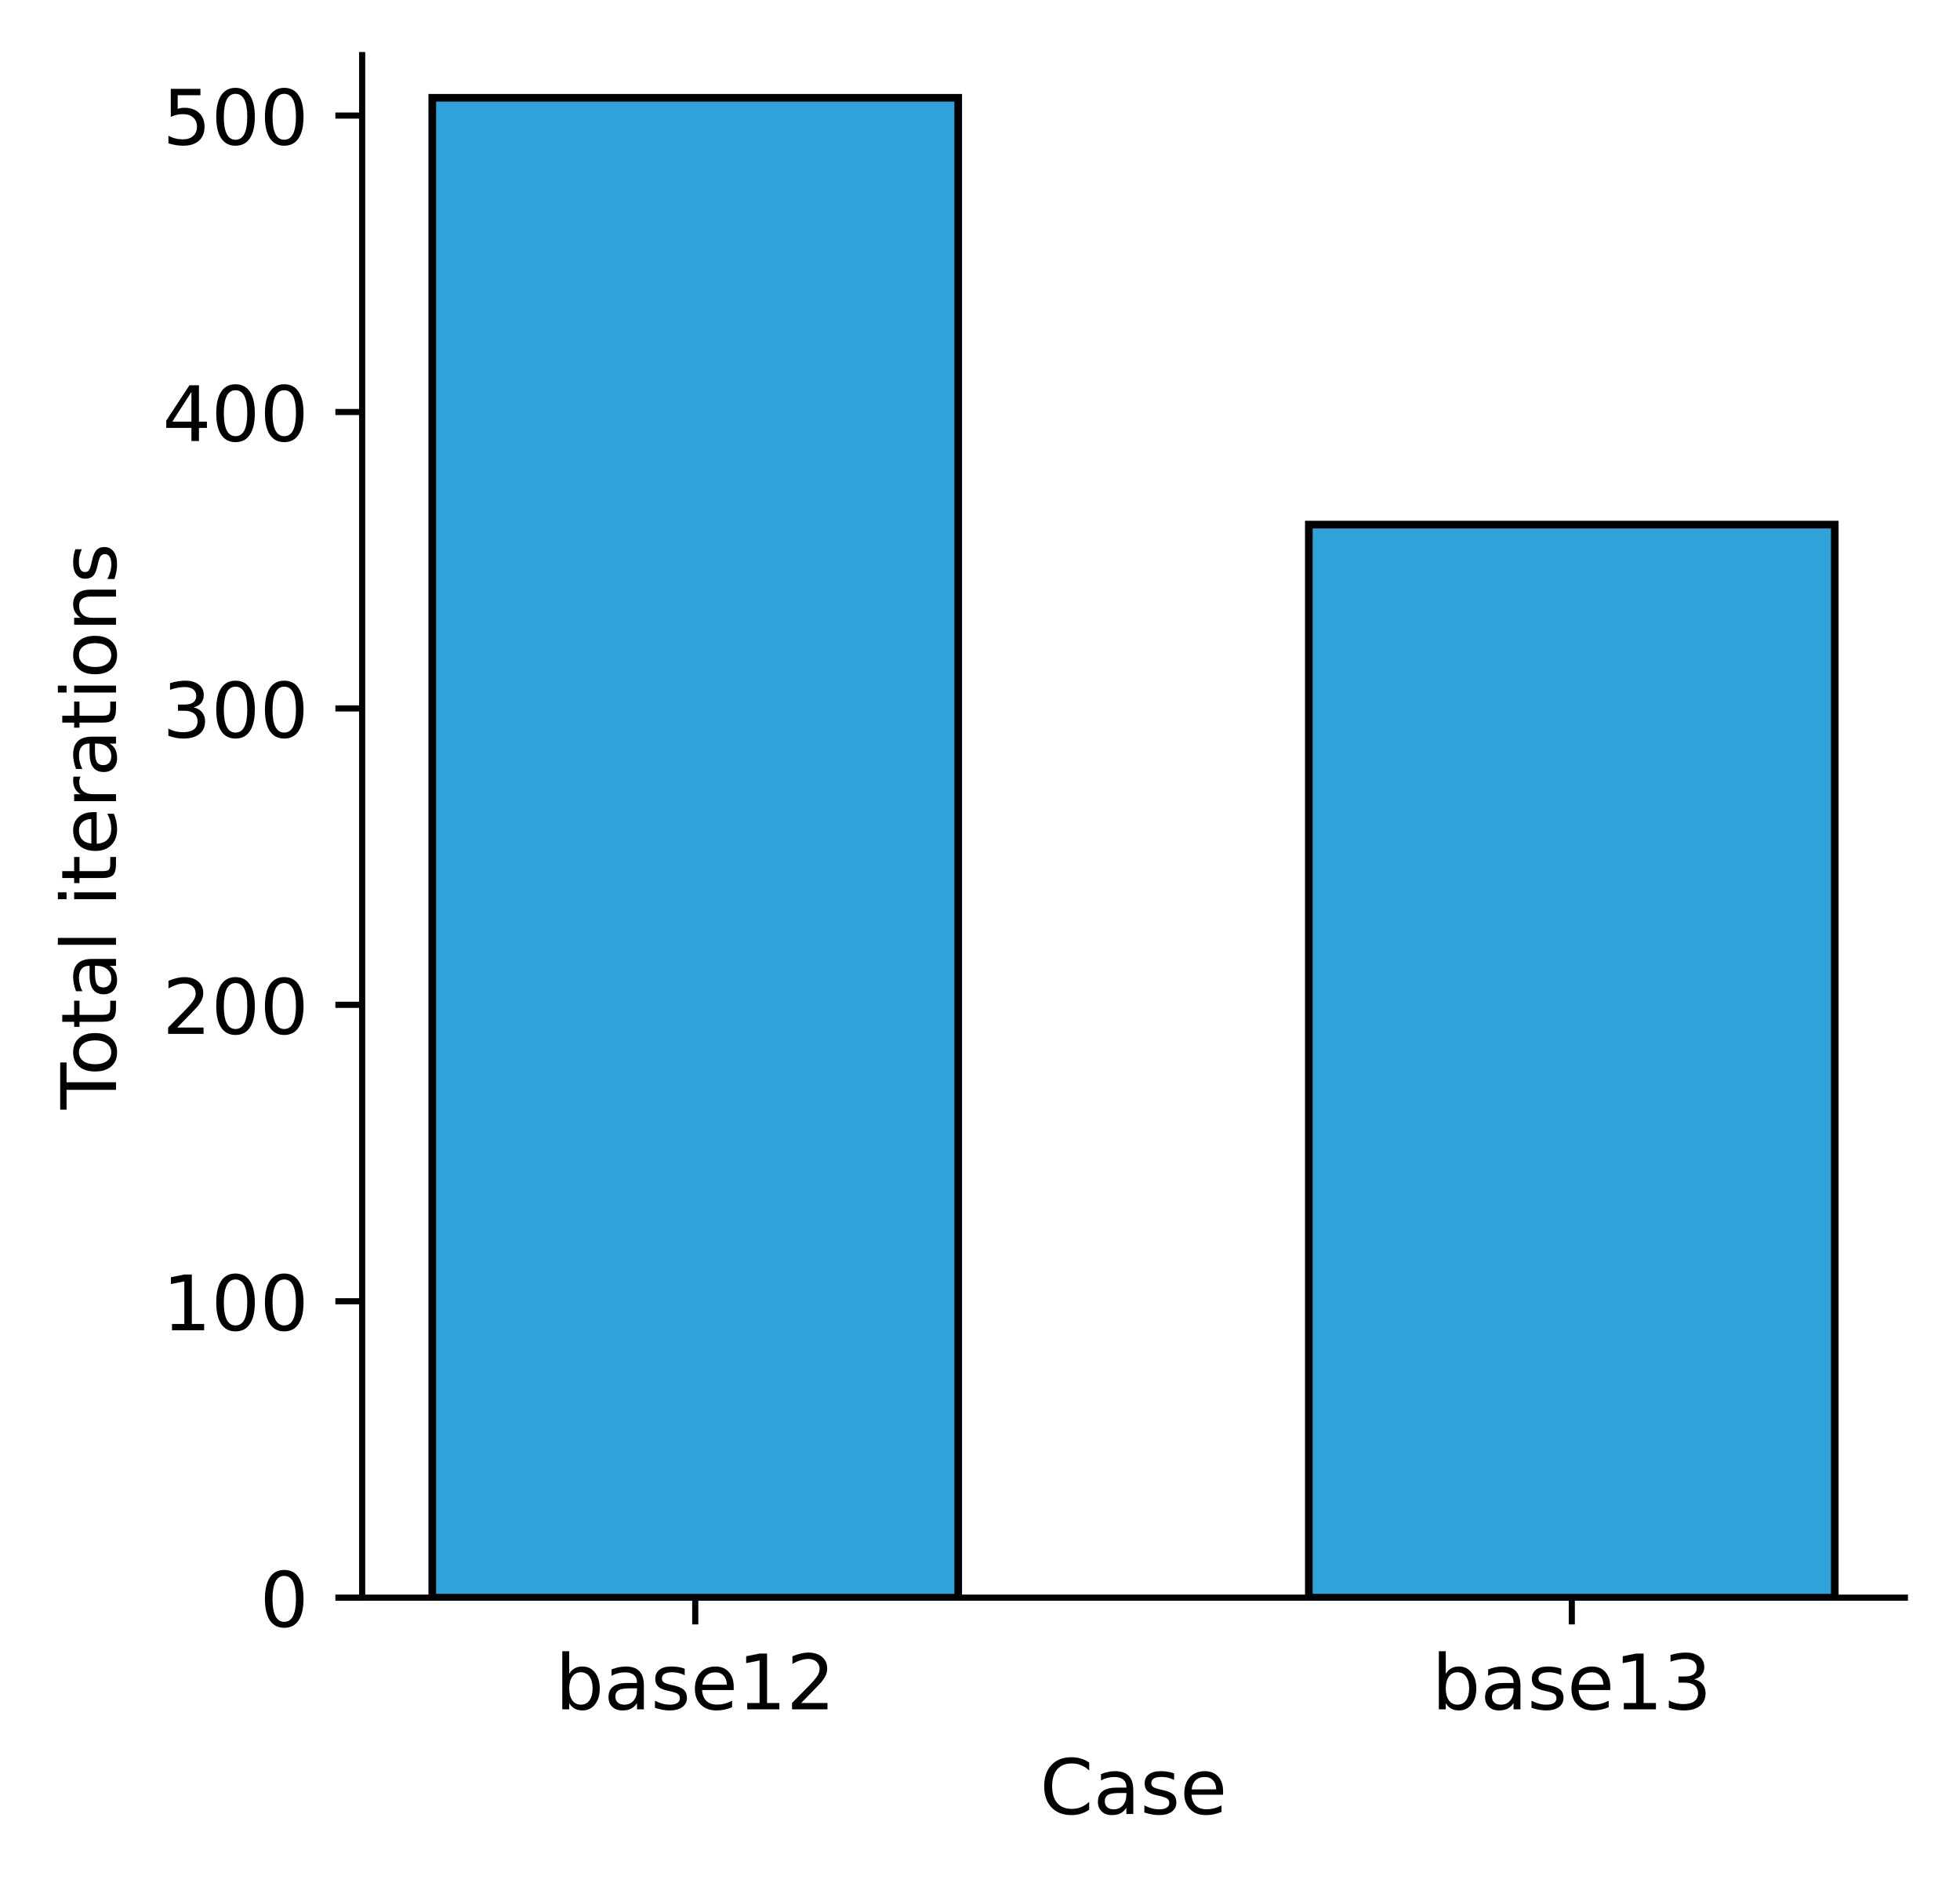
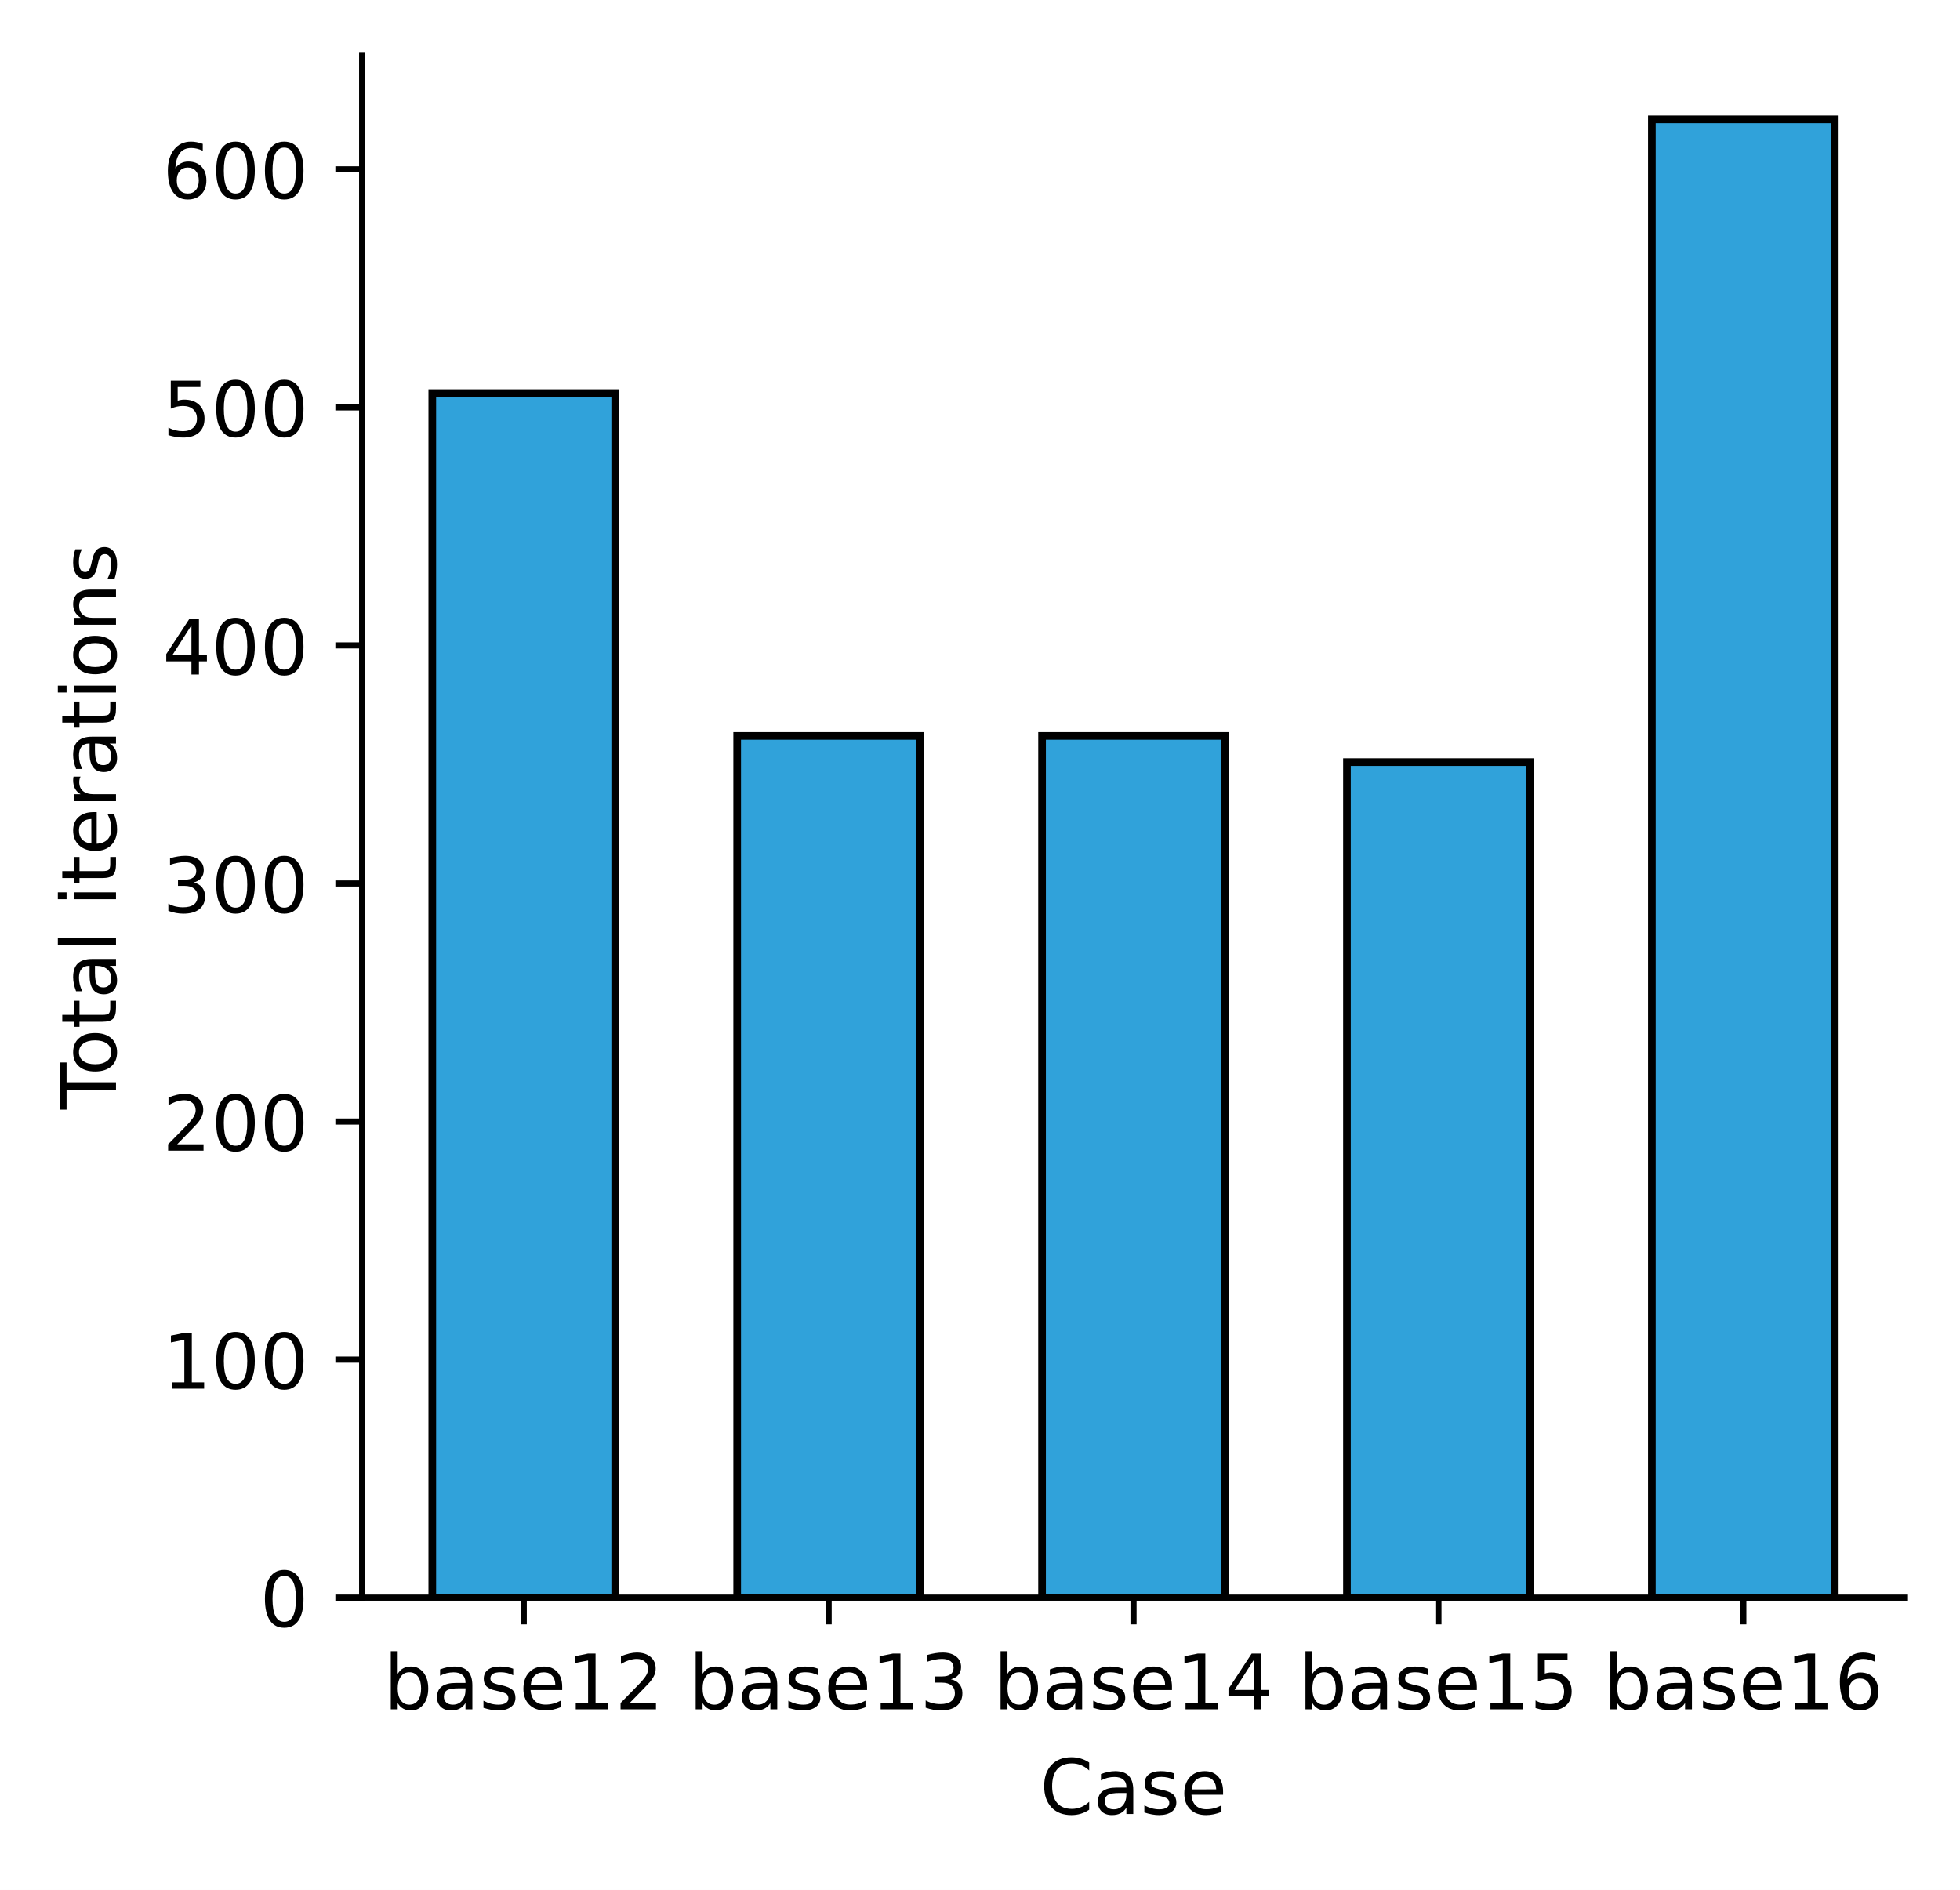
<svg xmlns="http://www.w3.org/2000/svg" xmlns:xlink="http://www.w3.org/1999/xlink" width="256.125pt" height="247pt" viewBox="0 0 256.125 247" version="1.1">
  <defs>
    <style type="text/css">*{stroke-linejoin: round; stroke-linecap: butt}</style>
  </defs>
  <g id="figure_1">
    <g id="patch_1">
      <path d="M 0 247  L 256.125 247  L 256.125 0  L 0 0  z " style="fill: #ffffff" />
    </g>
    <g id="axes_1">
      <g id="patch_2">
        <path d="M 47.325 208.8  L 248.925 208.8  L 248.925 7.2  L 47.325 7.2  z " style="fill: #ffffff" />
      </g>
      <g id="patch_3">
-         <path d="M 56.489 208.8  L 125.216 208.8  L 125.216 12.778  L 56.489 12.778  z " clip-path="url(#p8c0ab155a6)" style="fill: #30a2da; stroke: #000000; stroke-linejoin: miter" />
+         <path d="M 56.489 208.8  L 80.394 208.8  L 80.394 51.378  L 56.489 51.378  z " clip-path="url(#p2fbbfb0b00)" style="fill: #30a2da; stroke: #000000; stroke-linejoin: miter" />
      </g>
      <g id="patch_4">
-         <path d="M 171.034 208.8  L 239.761 208.8  L 239.761 68.563  L 171.034 68.563  z " clip-path="url(#p8c0ab155a6)" style="fill: #30a2da; stroke: #000000; stroke-linejoin: miter" />
+         <path d="M 96.331 208.8  L 120.236 208.8  L 120.236 96.178  L 96.331 96.178  z " clip-path="url(#p2fbbfb0b00)" style="fill: #30a2da; stroke: #000000; stroke-linejoin: miter" />
+       </g>
+       <g id="patch_5">
+         <path d="M 136.172 208.8  L 160.078 208.8  L 160.078 96.178  L 136.172 96.178  z " clip-path="url(#p2fbbfb0b00)" style="fill: #30a2da; stroke: #000000; stroke-linejoin: miter" />
+       </g>
+       <g id="patch_6">
+         <path d="M 176.014 208.8  L 199.919 208.8  L 199.919 99.6  L 176.014 99.6  z " clip-path="url(#p2fbbfb0b00)" style="fill: #30a2da; stroke: #000000; stroke-linejoin: miter" />
+       </g>
+       <g id="patch_7">
+         <path d="M 215.856 208.8  L 239.761 208.8  L 239.761 15.6  L 215.856 15.6  z " clip-path="url(#p2fbbfb0b00)" style="fill: #30a2da; stroke: #000000; stroke-linejoin: miter" />
      </g>
      <g id="matplotlib.axis_1">
        <g id="xtick_1">
          <g id="line2d_1">
            <defs>
-               <path id="m35225d196c" d="M 0 0  L 0 3.5  " style="stroke: #000000; stroke-width: 0.8" />
-             </defs>
-             <g>
-               <use xlink:href="#m35225d196c" x="90.852" y="208.8" style="stroke: #000000; stroke-width: 0.8" />
+               <path id="m9b84eeee59" d="M 0 0  L 0 3.5  " style="stroke: #000000; stroke-width: 0.8" />
+             </defs>
+             <g>
+               <use xlink:href="#m9b84eeee59" x="68.441" y="208.8" style="stroke: #000000; stroke-width: 0.8" />
            </g>
          </g>
          <g id="text_1">
-             <g transform="translate(72.57024 223.3984) scale(0.1 -0.1)">
+             <g transform="translate(50.15917 223.3984) scale(0.1 -0.1)">
              <defs>
                <path id="DejaVuSans-62" d="M 3116 1747  Q 3116 2381 2855 2742  Q 2594 3103 2138 3103  Q 1681 3103 1420 2742  Q 1159 2381 1159 1747  Q 1159 1113 1420 752  Q 1681 391 2138 391  Q 2594 391 2855 752  Q 3116 1113 3116 1747  z M 1159 2969  Q 1341 3281 1617 3432  Q 1894 3584 2278 3584  Q 2916 3584 3314 3078  Q 3713 2572 3713 1747  Q 3713 922 3314 415  Q 2916 -91 2278 -91  Q 1894 -91 1617 61  Q 1341 213 1159 525  L 1159 0  L 581 0  L 581 4863  L 1159 4863  L 1159 2969  z " transform="scale(0.015625)" />
                <path id="DejaVuSans-61" d="M 2194 1759  Q 1497 1759 1228 1600  Q 959 1441 959 1056  Q 959 750 1161 570  Q 1363 391 1709 391  Q 2188 391 2477 730  Q 2766 1069 2766 1631  L 2766 1759  L 2194 1759  z M 3341 1997  L 3341 0  L 2766 0  L 2766 531  Q 2569 213 2275 61  Q 1981 -91 1556 -91  Q 1019 -91 701 211  Q 384 513 384 1019  Q 384 1609 779 1909  Q 1175 2209 1959 2209  L 2766 2209  L 2766 2266  Q 2766 2663 2505 2880  Q 2244 3097 1772 3097  Q 1472 3097 1187 3025  Q 903 2953 641 2809  L 641 3341  Q 956 3463 1253 3523  Q 1550 3584 1831 3584  Q 2591 3584 2966 3190  Q 3341 2797 3341 1997  z " transform="scale(0.015625)" />
                <path id="DejaVuSans-73" d="M 2834 3397  L 2834 2853  Q 2591 2978 2328 3040  Q 2066 3103 1784 3103  Q 1356 3103 1142 2972  Q 928 2841 928 2578  Q 928 2378 1081 2264  Q 1234 2150 1697 2047  L 1894 2003  Q 2506 1872 2764 1633  Q 3022 1394 3022 966  Q 3022 478 2636 193  Q 2250 -91 1575 -91  Q 1294 -91 989 -36  Q 684 19 347 128  L 347 722  Q 666 556 975 473  Q 1284 391 1588 391  Q 1994 391 2212 530  Q 2431 669 2431 922  Q 2431 1156 2273 1281  Q 2116 1406 1581 1522  L 1381 1569  Q 847 1681 609 1914  Q 372 2147 372 2553  Q 372 3047 722 3315  Q 1072 3584 1716 3584  Q 2034 3584 2315 3537  Q 2597 3491 2834 3397  z " transform="scale(0.015625)" />
                <path id="DejaVuSans-65" d="M 3597 1894  L 3597 1613  L 953 1613  Q 991 1019 1311 708  Q 1631 397 2203 397  Q 2534 397 2845 478  Q 3156 559 3463 722  L 3463 178  Q 3153 47 2828 -22  Q 2503 -91 2169 -91  Q 1331 -91 842 396  Q 353 884 353 1716  Q 353 2575 817 3079  Q 1281 3584 2069 3584  Q 2775 3584 3186 3129  Q 3597 2675 3597 1894  z M 3022 2063  Q 3016 2534 2758 2815  Q 2500 3097 2075 3097  Q 1594 3097 1305 2825  Q 1016 2553 972 2059  L 3022 2063  z " transform="scale(0.015625)" />
                <path id="DejaVuSans-31" d="M 794 531  L 1825 531  L 1825 4091  L 703 3866  L 703 4441  L 1819 4666  L 2450 4666  L 2450 531  L 3481 531  L 3481 0  L 794 0  L 794 531  z " transform="scale(0.015625)" />
                <path id="DejaVuSans-32" d="M 1228 531  L 3431 531  L 3431 0  L 469 0  L 469 531  Q 828 903 1448 1529  Q 2069 2156 2228 2338  Q 2531 2678 2651 2914  Q 2772 3150 2772 3378  Q 2772 3750 2511 3984  Q 2250 4219 1831 4219  Q 1534 4219 1204 4116  Q 875 4013 500 3803  L 500 4441  Q 881 4594 1212 4672  Q 1544 4750 1819 4750  Q 2544 4750 2975 4387  Q 3406 4025 3406 3419  Q 3406 3131 3298 2873  Q 3191 2616 2906 2266  Q 2828 2175 2409 1742  Q 1991 1309 1228 531  z " transform="scale(0.015625)" />
              </defs>
              <use xlink:href="#DejaVuSans-62" />
              <use xlink:href="#DejaVuSans-61" x="63.477" />
              <use xlink:href="#DejaVuSans-73" x="124.756" />
              <use xlink:href="#DejaVuSans-65" x="176.855" />
              <use xlink:href="#DejaVuSans-31" x="238.379" />
              <use xlink:href="#DejaVuSans-32" x="302.002" />
            </g>
          </g>
        </g>
        <g id="xtick_2">
          <g id="line2d_2">
            <g>
-               <use xlink:href="#m35225d196c" x="205.398" y="208.8" style="stroke: #000000; stroke-width: 0.8" />
+               <use xlink:href="#m9b84eeee59" x="108.283" y="208.8" style="stroke: #000000; stroke-width: 0.8" />
            </g>
          </g>
          <g id="text_2">
-             <g transform="translate(187.1157 223.3984) scale(0.1 -0.1)">
+             <g transform="translate(90.00107 223.3984) scale(0.1 -0.1)">
              <defs>
                <path id="DejaVuSans-33" d="M 2597 2516  Q 3050 2419 3304 2112  Q 3559 1806 3559 1356  Q 3559 666 3084 287  Q 2609 -91 1734 -91  Q 1441 -91 1130 -33  Q 819 25 488 141  L 488 750  Q 750 597 1062 519  Q 1375 441 1716 441  Q 2309 441 2620 675  Q 2931 909 2931 1356  Q 2931 1769 2642 2001  Q 2353 2234 1838 2234  L 1294 2234  L 1294 2753  L 1863 2753  Q 2328 2753 2575 2939  Q 2822 3125 2822 3475  Q 2822 3834 2567 4026  Q 2313 4219 1838 4219  Q 1578 4219 1281 4162  Q 984 4106 628 3988  L 628 4550  Q 988 4650 1302 4700  Q 1616 4750 1894 4750  Q 2613 4750 3031 4423  Q 3450 4097 3450 3541  Q 3450 3153 3228 2886  Q 3006 2619 2597 2516  z " transform="scale(0.015625)" />
              </defs>
              <use xlink:href="#DejaVuSans-62" />
              <use xlink:href="#DejaVuSans-61" x="63.477" />
              <use xlink:href="#DejaVuSans-73" x="124.756" />
              <use xlink:href="#DejaVuSans-65" x="176.855" />
              <use xlink:href="#DejaVuSans-31" x="238.379" />
              <use xlink:href="#DejaVuSans-33" x="302.002" />
            </g>
          </g>
        </g>
-         <g id="text_3">
+         <g id="xtick_3">
+           <g id="line2d_3">
+             <g>
+               <use xlink:href="#m9b84eeee59" x="148.125" y="208.8" style="stroke: #000000; stroke-width: 0.8" />
+             </g>
+           </g>
+           <g id="text_3">
+             <g transform="translate(129.843 223.3984) scale(0.1 -0.1)">
+               <defs>
+                 <path id="DejaVuSans-34" d="M 2419 4116  L 825 1625  L 2419 1625  L 2419 4116  z M 2253 4666  L 3047 4666  L 3047 1625  L 3713 1625  L 3713 1100  L 3047 1100  L 3047 0  L 2419 0  L 2419 1100  L 313 1100  L 313 1709  L 2253 4666  z " transform="scale(0.015625)" />
+               </defs>
+               <use xlink:href="#DejaVuSans-62" />
+               <use xlink:href="#DejaVuSans-61" x="63.477" />
+               <use xlink:href="#DejaVuSans-73" x="124.756" />
+               <use xlink:href="#DejaVuSans-65" x="176.855" />
+               <use xlink:href="#DejaVuSans-31" x="238.379" />
+               <use xlink:href="#DejaVuSans-34" x="302.002" />
+             </g>
+           </g>
+         </g>
+         <g id="xtick_4">
+           <g id="line2d_4">
+             <g>
+               <use xlink:href="#m9b84eeee59" x="187.967" y="208.8" style="stroke: #000000; stroke-width: 0.8" />
+             </g>
+           </g>
+           <g id="text_4">
+             <g transform="translate(169.6849 223.3984) scale(0.1 -0.1)">
+               <defs>
+                 <path id="DejaVuSans-35" d="M 691 4666  L 3169 4666  L 3169 4134  L 1269 4134  L 1269 2991  Q 1406 3038 1543 3061  Q 1681 3084 1819 3084  Q 2600 3084 3056 2656  Q 3513 2228 3513 1497  Q 3513 744 3044 326  Q 2575 -91 1722 -91  Q 1428 -91 1123 -41  Q 819 9 494 109  L 494 744  Q 775 591 1075 516  Q 1375 441 1709 441  Q 2250 441 2565 725  Q 2881 1009 2881 1497  Q 2881 1984 2565 2268  Q 2250 2553 1709 2553  Q 1456 2553 1204 2497  Q 953 2441 691 2322  L 691 4666  z " transform="scale(0.015625)" />
+               </defs>
+               <use xlink:href="#DejaVuSans-62" />
+               <use xlink:href="#DejaVuSans-61" x="63.477" />
+               <use xlink:href="#DejaVuSans-73" x="124.756" />
+               <use xlink:href="#DejaVuSans-65" x="176.855" />
+               <use xlink:href="#DejaVuSans-31" x="238.379" />
+               <use xlink:href="#DejaVuSans-35" x="302.002" />
+             </g>
+           </g>
+         </g>
+         <g id="xtick_5">
+           <g id="line2d_5">
+             <g>
+               <use xlink:href="#m9b84eeee59" x="227.809" y="208.8" style="stroke: #000000; stroke-width: 0.8" />
+             </g>
+           </g>
+           <g id="text_5">
+             <g transform="translate(209.5268 223.3984) scale(0.1 -0.1)">
+               <defs>
+                 <path id="DejaVuSans-36" d="M 2113 2584  Q 1688 2584 1439 2293  Q 1191 2003 1191 1497  Q 1191 994 1439 701  Q 1688 409 2113 409  Q 2538 409 2786 701  Q 3034 994 3034 1497  Q 3034 2003 2786 2293  Q 2538 2584 2113 2584  z M 3366 4563  L 3366 3988  Q 3128 4100 2886 4159  Q 2644 4219 2406 4219  Q 1781 4219 1451 3797  Q 1122 3375 1075 2522  Q 1259 2794 1537 2939  Q 1816 3084 2150 3084  Q 2853 3084 3261 2657  Q 3669 2231 3669 1497  Q 3669 778 3244 343  Q 2819 -91 2113 -91  Q 1303 -91 875 529  Q 447 1150 447 2328  Q 447 3434 972 4092  Q 1497 4750 2381 4750  Q 2619 4750 2861 4703  Q 3103 4656 3366 4563  z " transform="scale(0.015625)" />
+               </defs>
+               <use xlink:href="#DejaVuSans-62" />
+               <use xlink:href="#DejaVuSans-61" x="63.477" />
+               <use xlink:href="#DejaVuSans-73" x="124.756" />
+               <use xlink:href="#DejaVuSans-65" x="176.855" />
+               <use xlink:href="#DejaVuSans-31" x="238.379" />
+               <use xlink:href="#DejaVuSans-36" x="302.002" />
+             </g>
+           </g>
+         </g>
+         <g id="text_6">
          <g transform="translate(135.8883 237.0766) scale(0.1 -0.1)">
            <defs>
              <path id="DejaVuSans-43" d="M 4122 4306  L 4122 3641  Q 3803 3938 3442 4084  Q 3081 4231 2675 4231  Q 1875 4231 1450 3742  Q 1025 3253 1025 2328  Q 1025 1406 1450 917  Q 1875 428 2675 428  Q 3081 428 3442 575  Q 3803 722 4122 1019  L 4122 359  Q 3791 134 3420 21  Q 3050 -91 2638 -91  Q 1578 -91 968 557  Q 359 1206 359 2328  Q 359 3453 968 4101  Q 1578 4750 2638 4750  Q 3056 4750 3426 4639  Q 3797 4528 4122 4306  z " transform="scale(0.015625)" />
            </defs>
            <use xlink:href="#DejaVuSans-43" />
            <use xlink:href="#DejaVuSans-61" x="69.824" />
            <use xlink:href="#DejaVuSans-73" x="131.104" />
            <use xlink:href="#DejaVuSans-65" x="183.203" />
          </g>
        </g>
      </g>
      <g id="matplotlib.axis_2">
        <g id="ytick_1">
-           <g id="line2d_3">
-             <defs>
-               <path id="m06e2422e0a" d="M 0 0  L -3.5 0  " style="stroke: #000000; stroke-width: 0.8" />
-             </defs>
-             <g>
-               <use xlink:href="#m06e2422e0a" x="47.325" y="208.8" style="stroke: #000000; stroke-width: 0.8" />
-             </g>
-           </g>
-           <g id="text_4">
+           <g id="line2d_6">
+             <defs>
+               <path id="m956a6e7ea8" d="M 0 0  L -3.5 0  " style="stroke: #000000; stroke-width: 0.8" />
+             </defs>
+             <g>
+               <use xlink:href="#m956a6e7ea8" x="47.325" y="208.8" style="stroke: #000000; stroke-width: 0.8" />
+             </g>
+           </g>
+           <g id="text_7">
            <g transform="translate(33.9625 212.5992) scale(0.1 -0.1)">
              <defs>
                <path id="DejaVuSans-30" d="M 2034 4250  Q 1547 4250 1301 3770  Q 1056 3291 1056 2328  Q 1056 1369 1301 889  Q 1547 409 2034 409  Q 2525 409 2770 889  Q 3016 1369 3016 2328  Q 3016 3291 2770 3770  Q 2525 4250 2034 4250  z M 2034 4750  Q 2819 4750 3233 4129  Q 3647 3509 3647 2328  Q 3647 1150 3233 529  Q 2819 -91 2034 -91  Q 1250 -91 836 529  Q 422 1150 422 2328  Q 422 3509 836 4129  Q 1250 4750 2034 4750  z " transform="scale(0.015625)" />
              </defs>
              <use xlink:href="#DejaVuSans-30" />
            </g>
          </g>
        </g>
        <g id="ytick_2">
-           <g id="line2d_4">
-             <g>
-               <use xlink:href="#m06e2422e0a" x="47.325" y="170.061" style="stroke: #000000; stroke-width: 0.8" />
-             </g>
-           </g>
-           <g id="text_5">
-             <g transform="translate(21.2375 173.8598) scale(0.1 -0.1)">
+           <g id="line2d_7">
+             <g>
+               <use xlink:href="#m956a6e7ea8" x="47.325" y="177.689" style="stroke: #000000; stroke-width: 0.8" />
+             </g>
+           </g>
+           <g id="text_8">
+             <g transform="translate(21.2375 181.4881) scale(0.1 -0.1)">
              <use xlink:href="#DejaVuSans-31" />
              <use xlink:href="#DejaVuSans-30" x="63.623" />
              <use xlink:href="#DejaVuSans-30" x="127.246" />
            </g>
          </g>
        </g>
        <g id="ytick_3">
-           <g id="line2d_5">
-             <g>
-               <use xlink:href="#m06e2422e0a" x="47.325" y="131.321" style="stroke: #000000; stroke-width: 0.8" />
-             </g>
-           </g>
-           <g id="text_6">
-             <g transform="translate(21.2375 135.1204) scale(0.1 -0.1)">
+           <g id="line2d_8">
+             <g>
+               <use xlink:href="#m956a6e7ea8" x="47.325" y="146.578" style="stroke: #000000; stroke-width: 0.8" />
+             </g>
+           </g>
+           <g id="text_9">
+             <g transform="translate(21.2375 150.377) scale(0.1 -0.1)">
              <use xlink:href="#DejaVuSans-32" />
              <use xlink:href="#DejaVuSans-30" x="63.623" />
              <use xlink:href="#DejaVuSans-30" x="127.246" />
            </g>
          </g>
        </g>
        <g id="ytick_4">
-           <g id="line2d_6">
-             <g>
-               <use xlink:href="#m06e2422e0a" x="47.325" y="92.582" style="stroke: #000000; stroke-width: 0.8" />
-             </g>
-           </g>
-           <g id="text_7">
-             <g transform="translate(21.2375 96.38093) scale(0.1 -0.1)">
+           <g id="line2d_9">
+             <g>
+               <use xlink:href="#m956a6e7ea8" x="47.325" y="115.467" style="stroke: #000000; stroke-width: 0.8" />
+             </g>
+           </g>
+           <g id="text_10">
+             <g transform="translate(21.2375 119.2659) scale(0.1 -0.1)">
              <use xlink:href="#DejaVuSans-33" />
              <use xlink:href="#DejaVuSans-30" x="63.623" />
              <use xlink:href="#DejaVuSans-30" x="127.246" />
            </g>
          </g>
        </g>
        <g id="ytick_5">
-           <g id="line2d_7">
-             <g>
-               <use xlink:href="#m06e2422e0a" x="47.325" y="53.842" style="stroke: #000000; stroke-width: 0.8" />
-             </g>
-           </g>
-           <g id="text_8">
-             <g transform="translate(21.2375 57.64149) scale(0.1 -0.1)">
-               <defs>
-                 <path id="DejaVuSans-34" d="M 2419 4116  L 825 1625  L 2419 1625  L 2419 4116  z M 2253 4666  L 3047 4666  L 3047 1625  L 3713 1625  L 3713 1100  L 3047 1100  L 3047 0  L 2419 0  L 2419 1100  L 313 1100  L 313 1709  L 2253 4666  z " transform="scale(0.015625)" />
-               </defs>
+           <g id="line2d_10">
+             <g>
+               <use xlink:href="#m956a6e7ea8" x="47.325" y="84.356" style="stroke: #000000; stroke-width: 0.8" />
+             </g>
+           </g>
+           <g id="text_11">
+             <g transform="translate(21.2375 88.15477) scale(0.1 -0.1)">
              <use xlink:href="#DejaVuSans-34" />
              <use xlink:href="#DejaVuSans-30" x="63.623" />
              <use xlink:href="#DejaVuSans-30" x="127.246" />
            </g>
          </g>
        </g>
        <g id="ytick_6">
-           <g id="line2d_8">
-             <g>
-               <use xlink:href="#m06e2422e0a" x="47.325" y="15.103" style="stroke: #000000; stroke-width: 0.8" />
-             </g>
-           </g>
-           <g id="text_9">
-             <g transform="translate(21.2375 18.90206) scale(0.1 -0.1)">
-               <defs>
-                 <path id="DejaVuSans-35" d="M 691 4666  L 3169 4666  L 3169 4134  L 1269 4134  L 1269 2991  Q 1406 3038 1543 3061  Q 1681 3084 1819 3084  Q 2600 3084 3056 2656  Q 3513 2228 3513 1497  Q 3513 744 3044 326  Q 2575 -91 1722 -91  Q 1428 -91 1123 -41  Q 819 9 494 109  L 494 744  Q 775 591 1075 516  Q 1375 441 1709 441  Q 2250 441 2565 725  Q 2881 1009 2881 1497  Q 2881 1984 2565 2268  Q 2250 2553 1709 2553  Q 1456 2553 1204 2497  Q 953 2441 691 2322  L 691 4666  z " transform="scale(0.015625)" />
-               </defs>
+           <g id="line2d_11">
+             <g>
+               <use xlink:href="#m956a6e7ea8" x="47.325" y="53.244" style="stroke: #000000; stroke-width: 0.8" />
+             </g>
+           </g>
+           <g id="text_12">
+             <g transform="translate(21.2375 57.04366) scale(0.1 -0.1)">
              <use xlink:href="#DejaVuSans-35" />
              <use xlink:href="#DejaVuSans-30" x="63.623" />
              <use xlink:href="#DejaVuSans-30" x="127.246" />
            </g>
          </g>
        </g>
-         <g id="text_10">
+         <g id="ytick_7">
+           <g id="line2d_12">
+             <g>
+               <use xlink:href="#m956a6e7ea8" x="47.325" y="22.133" style="stroke: #000000; stroke-width: 0.8" />
+             </g>
+           </g>
+           <g id="text_13">
+             <g transform="translate(21.2375 25.93255) scale(0.1 -0.1)">
+               <use xlink:href="#DejaVuSans-36" />
+               <use xlink:href="#DejaVuSans-30" x="63.623" />
+               <use xlink:href="#DejaVuSans-30" x="127.246" />
+             </g>
+           </g>
+         </g>
+         <g id="text_14">
          <g transform="translate(15.15781 144.993) rotate(-90) scale(0.1 -0.1)">
            <defs>
              <path id="DejaVuSans-54" d="M -19 4666  L 3928 4666  L 3928 4134  L 2272 4134  L 2272 0  L 1638 0  L 1638 4134  L -19 4134  L -19 4666  z " transform="scale(0.015625)" />
              <path id="DejaVuSans-6f" d="M 1959 3097  Q 1497 3097 1228 2736  Q 959 2375 959 1747  Q 959 1119 1226 758  Q 1494 397 1959 397  Q 2419 397 2687 759  Q 2956 1122 2956 1747  Q 2956 2369 2687 2733  Q 2419 3097 1959 3097  z M 1959 3584  Q 2709 3584 3137 3096  Q 3566 2609 3566 1747  Q 3566 888 3137 398  Q 2709 -91 1959 -91  Q 1206 -91 779 398  Q 353 888 353 1747  Q 353 2609 779 3096  Q 1206 3584 1959 3584  z " transform="scale(0.015625)" />
              <path id="DejaVuSans-74" d="M 1172 4494  L 1172 3500  L 2356 3500  L 2356 3053  L 1172 3053  L 1172 1153  Q 1172 725 1289 603  Q 1406 481 1766 481  L 2356 481  L 2356 0  L 1766 0  Q 1100 0 847 248  Q 594 497 594 1153  L 594 3053  L 172 3053  L 172 3500  L 594 3500  L 594 4494  L 1172 4494  z " transform="scale(0.015625)" />
              <path id="DejaVuSans-6c" d="M 603 4863  L 1178 4863  L 1178 0  L 603 0  L 603 4863  z " transform="scale(0.015625)" />
              <path id="DejaVuSans-20" transform="scale(0.015625)" />
              <path id="DejaVuSans-69" d="M 603 3500  L 1178 3500  L 1178 0  L 603 0  L 603 3500  z M 603 4863  L 1178 4863  L 1178 4134  L 603 4134  L 603 4863  z " transform="scale(0.015625)" />
              <path id="DejaVuSans-72" d="M 2631 2963  Q 2534 3019 2420 3045  Q 2306 3072 2169 3072  Q 1681 3072 1420 2755  Q 1159 2438 1159 1844  L 1159 0  L 581 0  L 581 3500  L 1159 3500  L 1159 2956  Q 1341 3275 1631 3429  Q 1922 3584 2338 3584  Q 2397 3584 2469 3576  Q 2541 3569 2628 3553  L 2631 2963  z " transform="scale(0.015625)" />
              <path id="DejaVuSans-6e" d="M 3513 2113  L 3513 0  L 2938 0  L 2938 2094  Q 2938 2591 2744 2837  Q 2550 3084 2163 3084  Q 1697 3084 1428 2787  Q 1159 2491 1159 1978  L 1159 0  L 581 0  L 581 3500  L 1159 3500  L 1159 2956  Q 1366 3272 1645 3428  Q 1925 3584 2291 3584  Q 2894 3584 3203 3211  Q 3513 2838 3513 2113  z " transform="scale(0.015625)" />
            </defs>
            <use xlink:href="#DejaVuSans-54" />
            <use xlink:href="#DejaVuSans-6f" x="44.084" />
            <use xlink:href="#DejaVuSans-74" x="105.266" />
            <use xlink:href="#DejaVuSans-61" x="144.475" />
            <use xlink:href="#DejaVuSans-6c" x="205.754" />
            <use xlink:href="#DejaVuSans-20" x="233.537" />
            <use xlink:href="#DejaVuSans-69" x="265.324" />
            <use xlink:href="#DejaVuSans-74" x="293.107" />
            <use xlink:href="#DejaVuSans-65" x="332.316" />
            <use xlink:href="#DejaVuSans-72" x="393.84" />
            <use xlink:href="#DejaVuSans-61" x="434.953" />
            <use xlink:href="#DejaVuSans-74" x="496.232" />
            <use xlink:href="#DejaVuSans-69" x="535.441" />
            <use xlink:href="#DejaVuSans-6f" x="563.225" />
            <use xlink:href="#DejaVuSans-6e" x="624.406" />
            <use xlink:href="#DejaVuSans-73" x="687.785" />
          </g>
        </g>
      </g>
-       <g id="patch_5">
+       <g id="patch_8">
        <path d="M 47.325 208.8  L 47.325 7.2  " style="fill: none; stroke: #000000; stroke-width: 0.8; stroke-linejoin: miter; stroke-linecap: square" />
      </g>
-       <g id="patch_6">
+       <g id="patch_9">
        <path d="M 47.325 208.8  L 248.925 208.8  " style="fill: none; stroke: #000000; stroke-width: 0.8; stroke-linejoin: miter; stroke-linecap: square" />
      </g>
    </g>
  </g>
  <defs>
-     <clipPath id="p8c0ab155a6">
+     <clipPath id="p2fbbfb0b00">
      <rect x="47.325" y="7.2" width="201.6" height="201.6" />
    </clipPath>
  </defs>
</svg>
